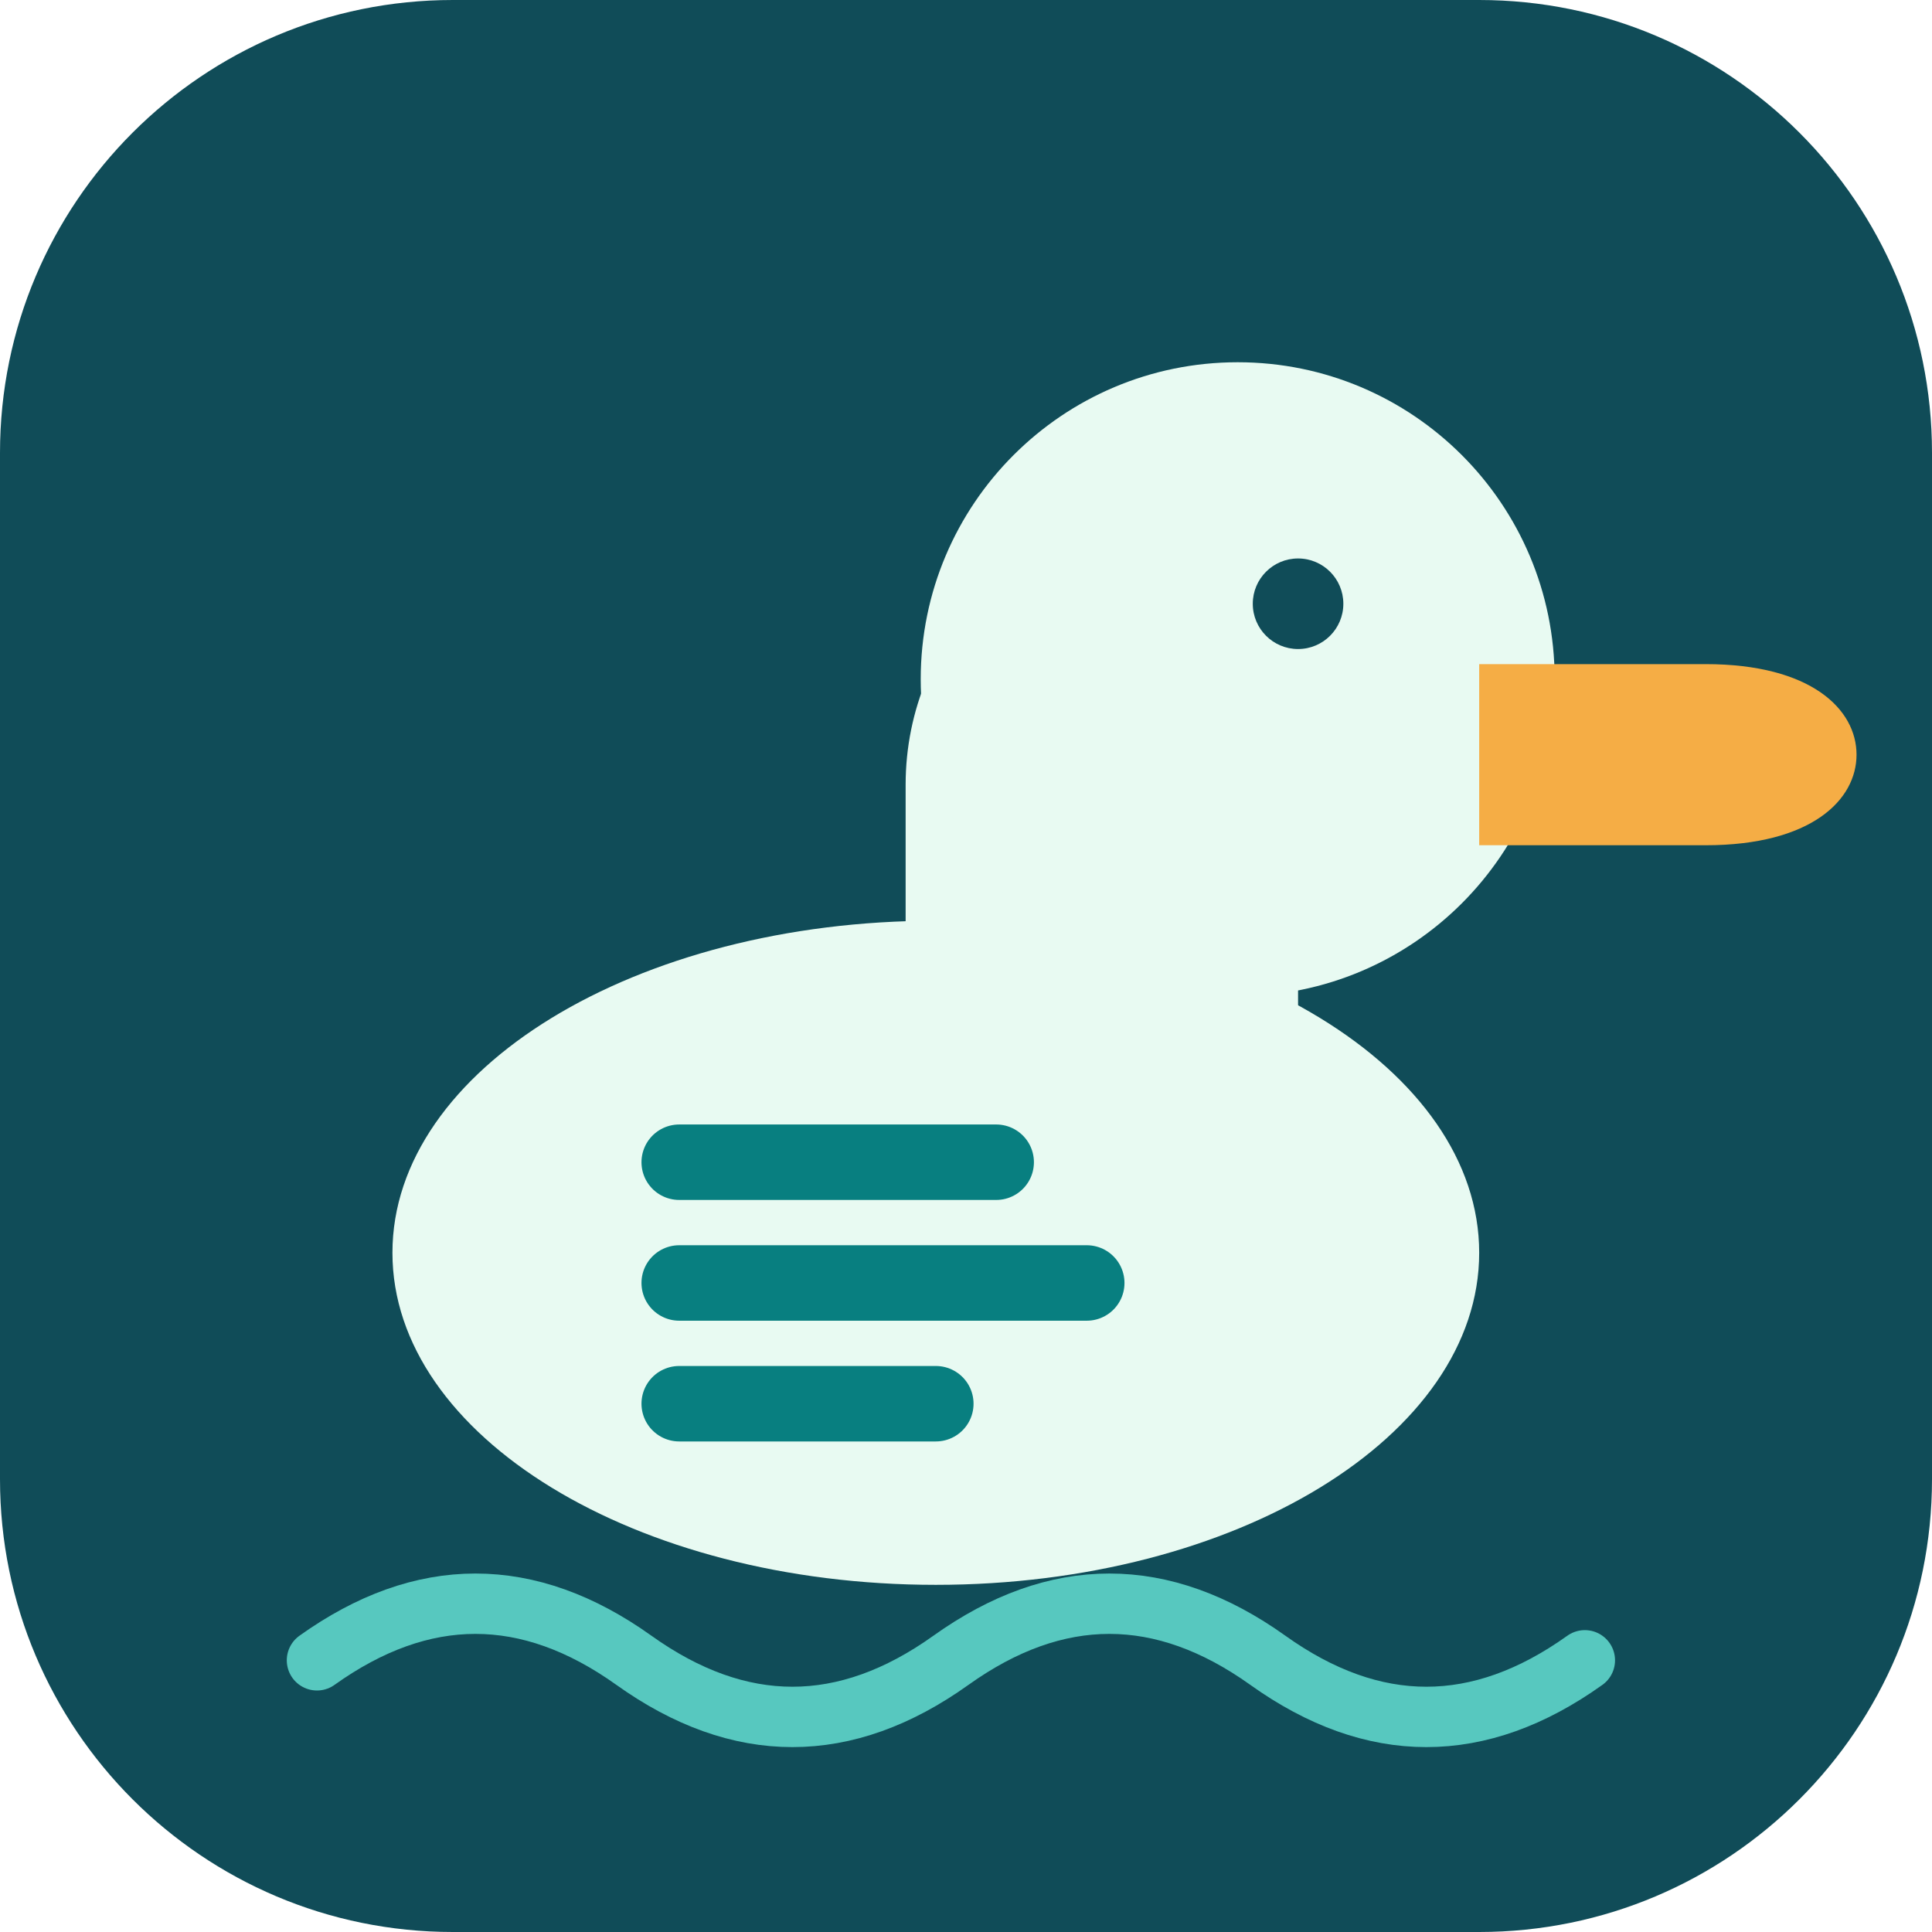
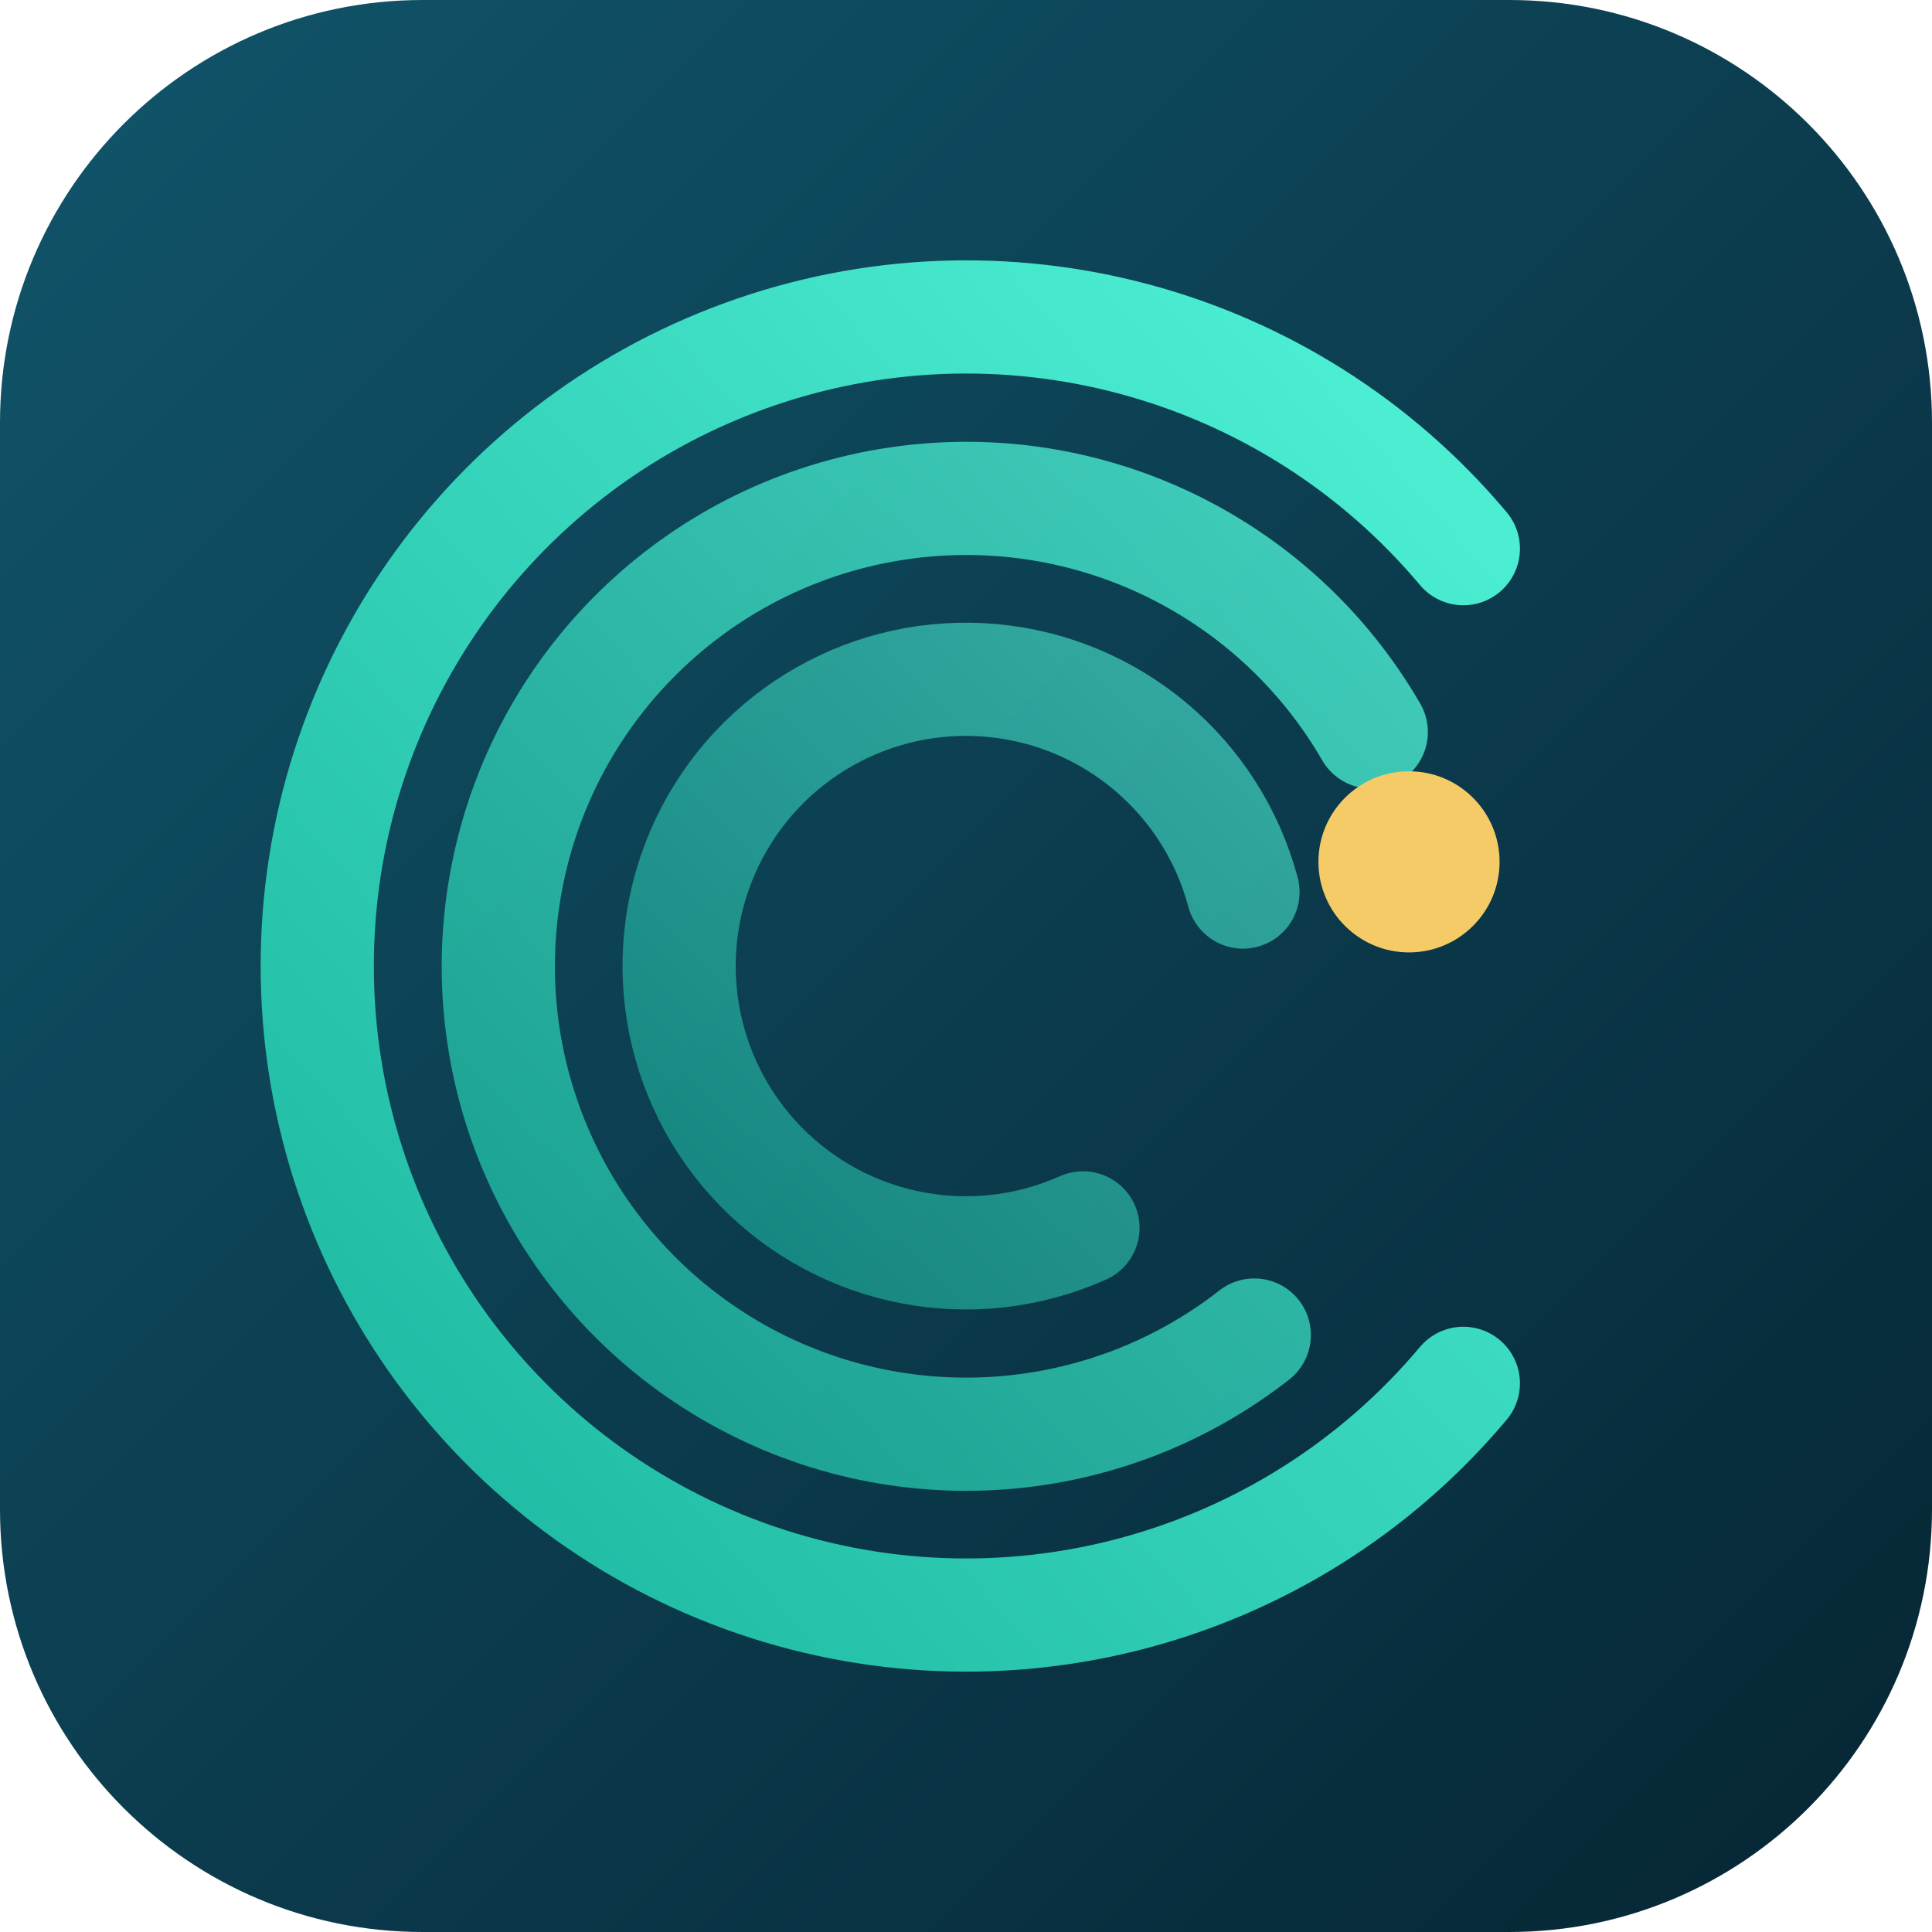
- <svg xmlns="http://www.w3.org/2000/svg" viewBox="0 0 128 128" role="img" aria-labelledby="title desc">
-   <g>
-     <rect width="128" height="128" rx="30" fill="#104c58" />
-     <ellipse cx="62" cy="83" rx="36" ry="22" fill="#e8faf2" />
-     <path d="M60 75V52c0-10 8-18 18-18h8v45z" fill="#e8faf2" />
-     <circle cx="82" cy="45" r="21" fill="#e8faf2" />
-     <path d="M98 44h15c7 0 10 3 10 6s-3 6-10 6H98z" fill="#f5ad45" />
-     <circle cx="86" cy="40" r="3" fill="#104c58" />
-     <path d="M45 77h21M45 85h27M45 93h17" stroke="#087f80" stroke-width="5" stroke-linecap="round" />
-     <path d="M21 110c7-5 14-5 21 0s14 5 21 0 14-5 21 0 14 5 21 0" fill="none" stroke="#57c8bf" stroke-width="4" stroke-linecap="round" />
-   </g>
+ <svg xmlns="http://www.w3.org/2000/svg" width="256" height="256" viewBox="0 0 256 256" role="img" aria-labelledby="colvenna-isle-icon-title colvenna-isle-icon-desc">
+   <defs>
+     <linearGradient id="colvenna-isle-icon-bg" x1="0" y1="0" x2="1" y2="1">
+       <stop offset="0" stop-color="#11556B" />
+       <stop offset="1" stop-color="#062533" />
+     </linearGradient>
+     <linearGradient id="colvenna-isle-icon-flow" x1="0" y1="1" x2="1" y2="0">
+       <stop offset="0" stop-color="#1BB59E" />
+       <stop offset="1" stop-color="#4FF2D6" />
+     </linearGradient>
+     <g id="colvenna-isle-icon-mark">
+       <rect width="256" height="256" rx="56" fill="url(#colvenna-isle-icon-bg)" />
+       <path d="M193.9 183.3 A86 86 0 1 1 193.9 72.7" fill="none" stroke="url(#colvenna-isle-icon-flow)" stroke-opacity="1" stroke-width="15" stroke-linecap="round" />
+       <path d="M166.2 176.9 A62 62 0 1 1 181.7 97.0" fill="none" stroke="url(#colvenna-isle-icon-flow)" stroke-opacity=".8" stroke-width="15" stroke-linecap="round" />
+       <path d="M143.5 162.7 A38 38 0 1 1 164.7 118.2" fill="none" stroke="url(#colvenna-isle-icon-flow)" stroke-opacity=".6" stroke-width="15" stroke-linecap="round" />
+       <circle cx="186.7" cy="114.2" r="12" fill="#F5CB68" />
+     </g>
+   </defs>
+   <use href="#colvenna-isle-icon-mark" />
</svg>
